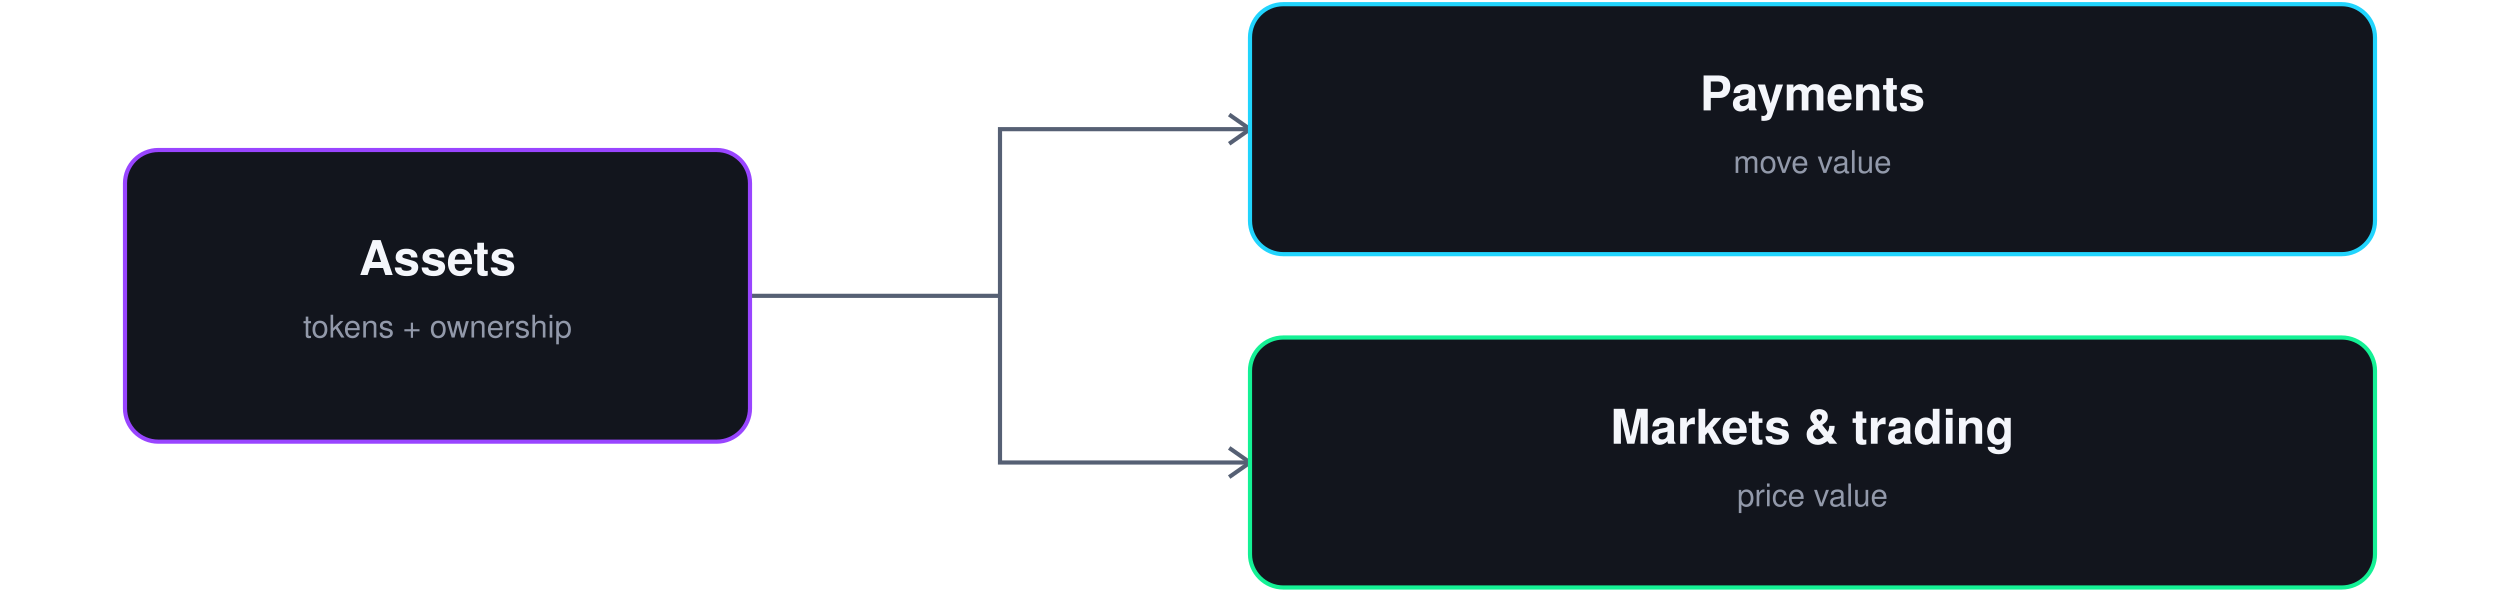
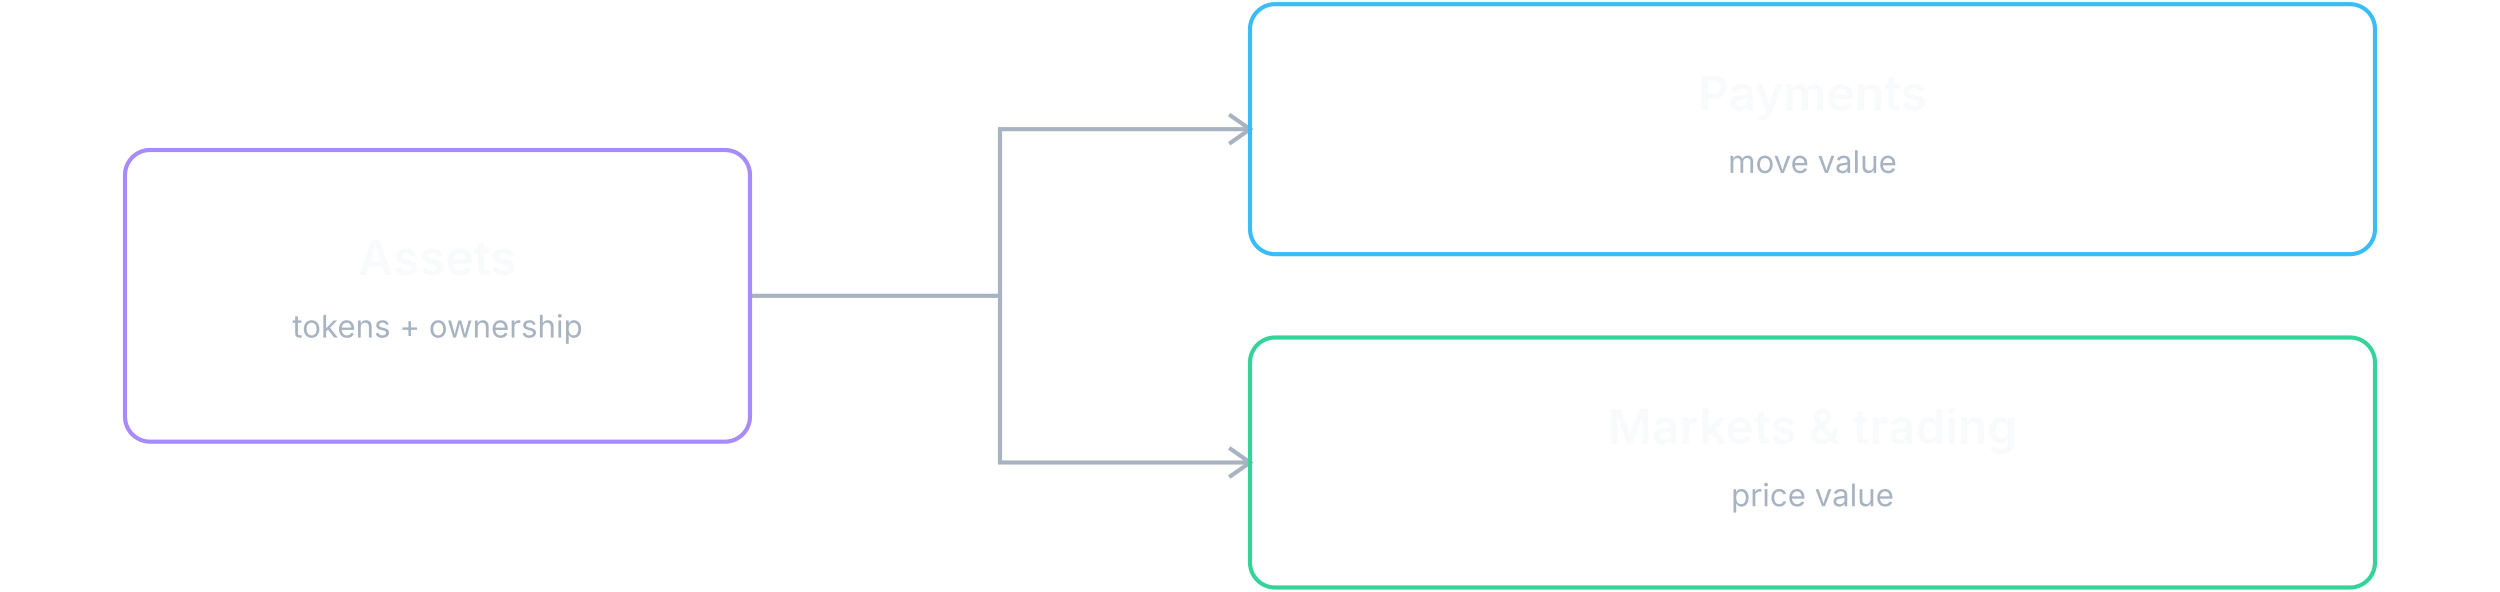
<svg xmlns="http://www.w3.org/2000/svg" width="1200" height="284" viewBox="0 38 1200 284" role="img" aria-labelledby="title">
  <style>
-     .label{fill:#f4f6fb;font:600 23px Diatype,Helvetica,sans-serif}.meta{fill:#9299aa;font:15px Diatype,Helvetica,sans-serif}.line,.arrow{fill:none;stroke:#566074;stroke-width:2}
+     .label{fill:#f8fafc;font:600 23px Diatype,Inter,ui-sans-serif,system-ui,sans-serif}.meta{fill:#a8b3c2;font:15px Diatype,Inter,ui-sans-serif,system-ui,sans-serif}.line,.arrow{fill:none;stroke:#a8b3c2;stroke-width:2}
  </style>
  <path class="line" d="M360 180H480V100H600M480 180V260H600" />
  <path class="arrow" d="M590 93L600 100L590 107M590 253L600 260L590 267" />
  <g>
-     <rect x="60" y="110" width="300" height="140" rx="16" fill="#12151d" stroke="#9945ff" stroke-width="2" />
+     <rect x="60" y="110" width="300" height="140" rx="12" fill="none" stroke="#a78bfa" stroke-width="2" />
    <text class="label" x="210" y="170" text-anchor="middle">Assets</text>
    <text class="meta" x="210" y="200" text-anchor="middle">tokens + ownership</text>
  </g>
  <g>
-     <rect x="600" y="40" width="540" height="120" rx="16" fill="#12151d" stroke="#21d4fd" stroke-width="2" />
+     <rect x="600" y="40" width="540" height="120" rx="12" fill="none" stroke="#38bdf8" stroke-width="2" />
    <text class="label" x="870" y="91" text-anchor="middle">Payments</text>
    <text class="meta" x="870" y="121" text-anchor="middle">move value</text>
  </g>
  <g>
-     <rect x="600" y="200" width="540" height="120" rx="16" fill="#12151d" stroke="#14f195" stroke-width="2" />
+     <rect x="600" y="200" width="540" height="120" rx="12" fill="none" stroke="#34d399" stroke-width="2" />
    <text class="label" x="870" y="251" text-anchor="middle">Markets &amp; trading</text>
    <text class="meta" x="870" y="281" text-anchor="middle">price value</text>
  </g>
</svg>
